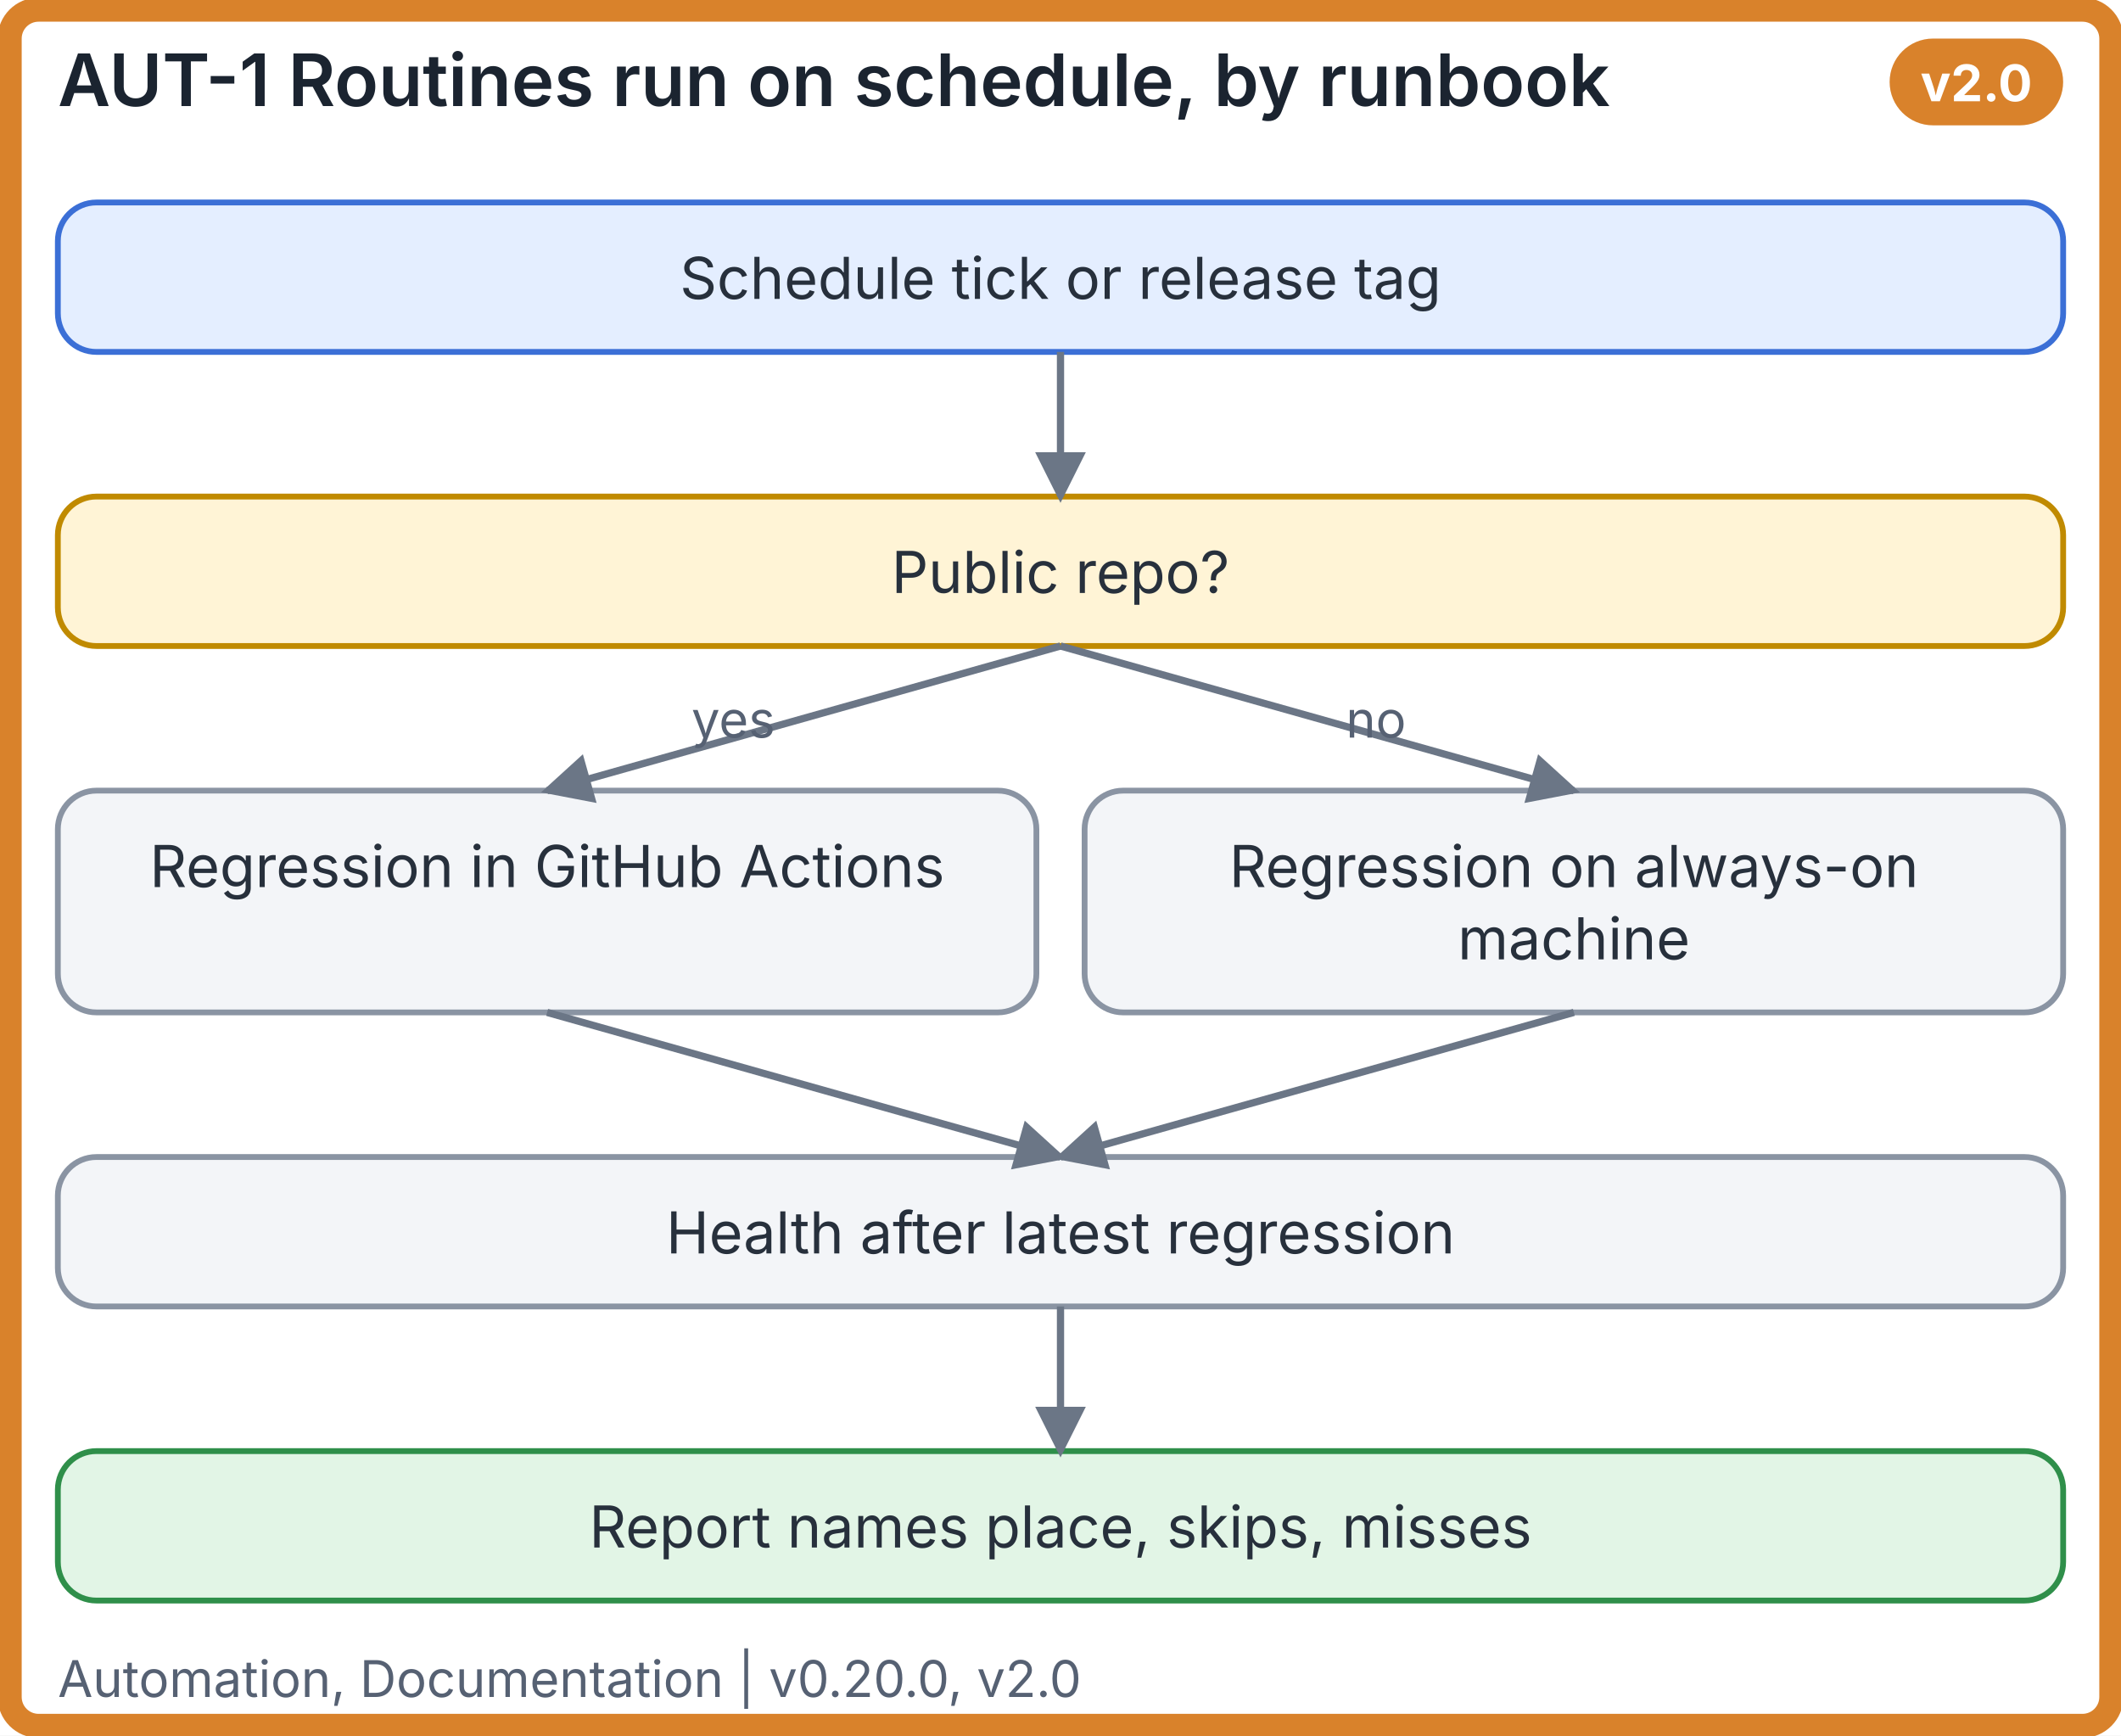
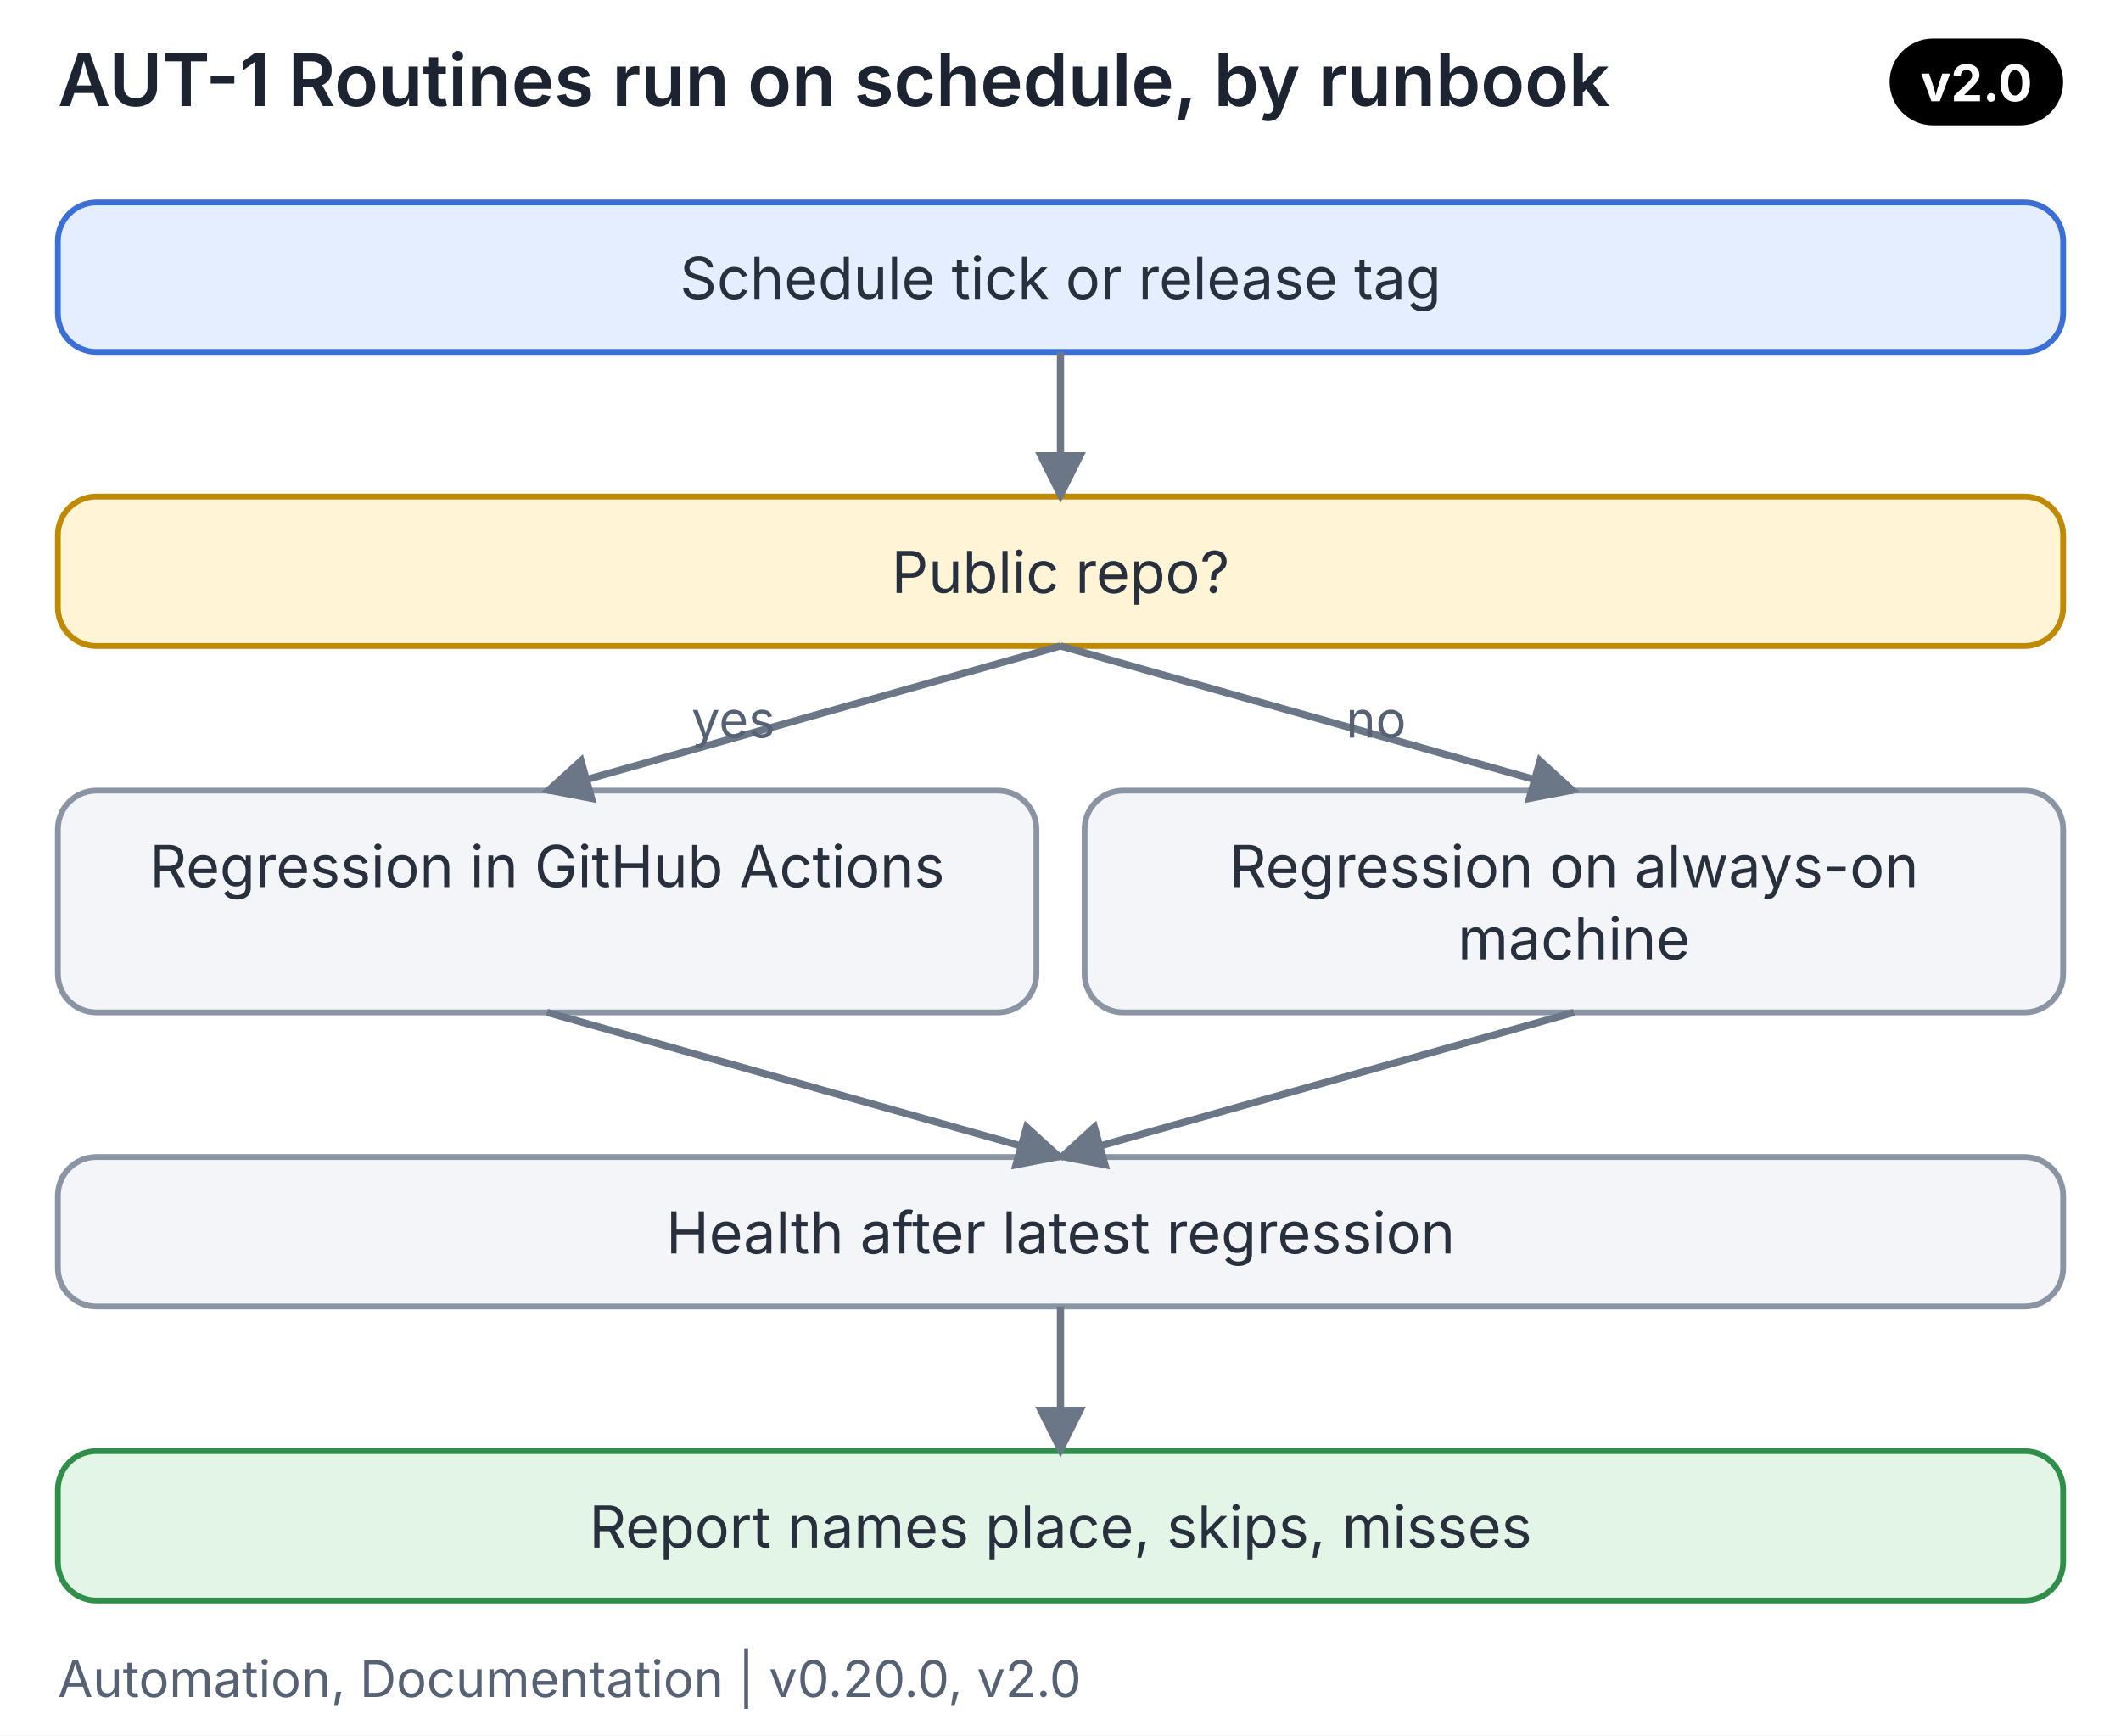
<svg xmlns="http://www.w3.org/2000/svg" viewBox="0 0 440 360" width="440" role="img" aria-label="Flow of AUT-1 Routines run on schedule, by runbook">
  <style>
.f-t{font:600 15px system-ui,-apple-system,Segoe UI,sans-serif;fill:#1b2430}
.f-h{font:600 11px system-ui,-apple-system,Segoe UI,sans-serif;fill:#566173;letter-spacing:.05em}
.f-s{font:400 12px system-ui,-apple-system,Segoe UI,sans-serif;fill:#27303c}
.f-x{font:400 10.5px system-ui,-apple-system,Segoe UI,sans-serif;fill:#566173}
.f-you{fill:#e4eeff;stroke:#3b6fd6}
.f-step{fill:#f3f5f8;stroke:#8a94a3}
.f-gate{fill:#fff4d6;stroke:#c08a00}
.f-ok{fill:#e2f5e6;stroke:#2f8f4a}
.f-find{fill:#fde9e7;stroke:#c5483f}
.f-bg{fill:#ffffff}
.f-a{stroke:#6b7686;stroke-width:1.5;fill:none}
.f-ah{fill:#6b7686}
@media (prefers-color-scheme: dark){
.f-t{fill:#eef2f6}.f-h,.f-x{fill:#a3afbf}.f-s{fill:#e1e7ee}
.f-step{fill:#222b36;stroke:#5c6b7d}.f-you{fill:#162a4f;stroke:#6d9bf0}
.f-gate{fill:#3a2e0d;stroke:#d9a521}.f-find{fill:#3d1c1a;stroke:#e0736a}
.f-ok{fill:#153420;stroke:#4fb56c}.f-bg{fill:#12171d}.f-a{stroke:#9aa7b8}.f-ah{fill:#9aa7b8}
}

- .k-shipped{stroke:#8a94a3;stroke-width:1.5}.k-v20{stroke:#d9822b;stroke-width:5}.k-v21{stroke:#8a5cd6;stroke-width:5;stroke-dasharray:10 6}
- .p-shipped{fill:#2f8f4a}.p-v20{fill:#d9822b}.p-v21{fill:#8a5cd6}
+ .k-shipped{stroke:#8a94a3;stroke-width:1.5}.k-v20{stroke:#d9822b;stroke-width:5}.k-planned{stroke:#8a5cd6;stroke-width:5;stroke-dasharray:10 6}
+ .p-shipped{fill:#2f8f4a}.p-v20{fill:#d9822b}.p-planned{fill:#8a5cd6}
.f-pill{font:700 10.5px system-ui,-apple-system,Segoe UI,sans-serif;fill:#ffffff}
- @media (prefers-color-scheme: dark){.k-shipped{stroke:#5c6b7d}.k-v20{stroke:#f0a050}.k-v21{stroke:#b08cf0}.p-shipped{fill:#3d9c58}.p-v20{fill:#c46f1c}.p-v21{fill:#7a4cc6}}
+ @media (prefers-color-scheme: dark){.k-shipped{stroke:#5c6b7d}.k-v20{stroke:#f0a050}.k-planned{stroke:#b08cf0}.p-shipped{fill:#3d9c58}.p-v20{fill:#c46f1c}.p-planned{fill:#7a4cc6}}
</style>
  <defs>
    <marker id="ah" viewBox="0 0 8 8" refX="7" refY="4" markerWidth="7" markerHeight="7" orient="auto-start-reverse">
      <path d="M0 0 L8 4 L0 8 z" class="f-ah" />
    </marker>
  </defs>
  <rect width="440" height="360" class="f-bg" />
  <text x="12" y="22" class="f-t">AUT-1 Routines run on schedule, by runbook</text>
  <rect x="12.0" y="42" width="416.0" height="31" rx="8" class="f-you" stroke-width="1.2" />
  <text x="220.0" y="62" text-anchor="middle" class="f-s">Schedule tick or release tag</text>
  <rect x="12.0" y="103" width="416.0" height="31" rx="8" class="f-gate" stroke-width="1.2" />
  <text x="220.0" y="123" text-anchor="middle" class="f-s">Public repo?</text>
  <rect x="12.0" y="164" width="203.0" height="46" rx="8" class="f-step" stroke-width="1.2" />
  <text x="113.5" y="184" text-anchor="middle" class="f-s">Regression in GitHub Actions</text>
  <rect x="225.0" y="164" width="203.0" height="46" rx="8" class="f-step" stroke-width="1.2" />
  <text x="326.5" y="184" text-anchor="middle" class="f-s">Regression on always-on</text>
  <text x="326.5" y="199" text-anchor="middle" class="f-s">machine</text>
  <rect x="12.0" y="240" width="416.0" height="31" rx="8" class="f-step" stroke-width="1.2" />
  <text x="220.0" y="260" text-anchor="middle" class="f-s">Health after latest regression</text>
  <rect x="12.0" y="301" width="416.0" height="31" rx="8" class="f-ok" stroke-width="1.2" />
  <text x="220.0" y="321" text-anchor="middle" class="f-s">Report names place, skips, misses</text>
  <path d="M220.0 73.0 L220.0 103.0" class="f-a" marker-end="url(#ah)" />
  <path d="M220.0 134.0 L113.5 164.0" class="f-a" marker-end="url(#ah)" />
  <text x="160.8" y="153.0" text-anchor="end" class="f-x">yes</text>
  <path d="M220.0 134.0 L326.5 164.0" class="f-a" marker-end="url(#ah)" />
  <text x="279.2" y="153.0" text-anchor="start" class="f-x">no</text>
  <path d="M113.5 210.0 L220.0 240.0" class="f-a" marker-end="url(#ah)" />
  <path d="M326.5 210.0 L220.0 240.0" class="f-a" marker-end="url(#ah)" />
  <path d="M220.0 271.0 L220.0 301.0" class="f-a" marker-end="url(#ah)" />
  <text x="12" y="352" class="f-x">Automation, Documentation | v0.20.0, v2.0</text>
-   <rect x="2" y="2" width="436" height="356" rx="6" fill="none" class="k-v20" />
-   <rect x="392" y="8" width="36" height="18" rx="9" class="p-v20" />
+   <rect x="2" y="2" width="436" height="356" rx="6" fill="none" class="k-v2.0" />
+   <rect x="392" y="8" width="36" height="18" rx="9" class="p-v2.0" />
  <text x="410" y="21" text-anchor="middle" class="f-pill">v2.0</text>
</svg>
